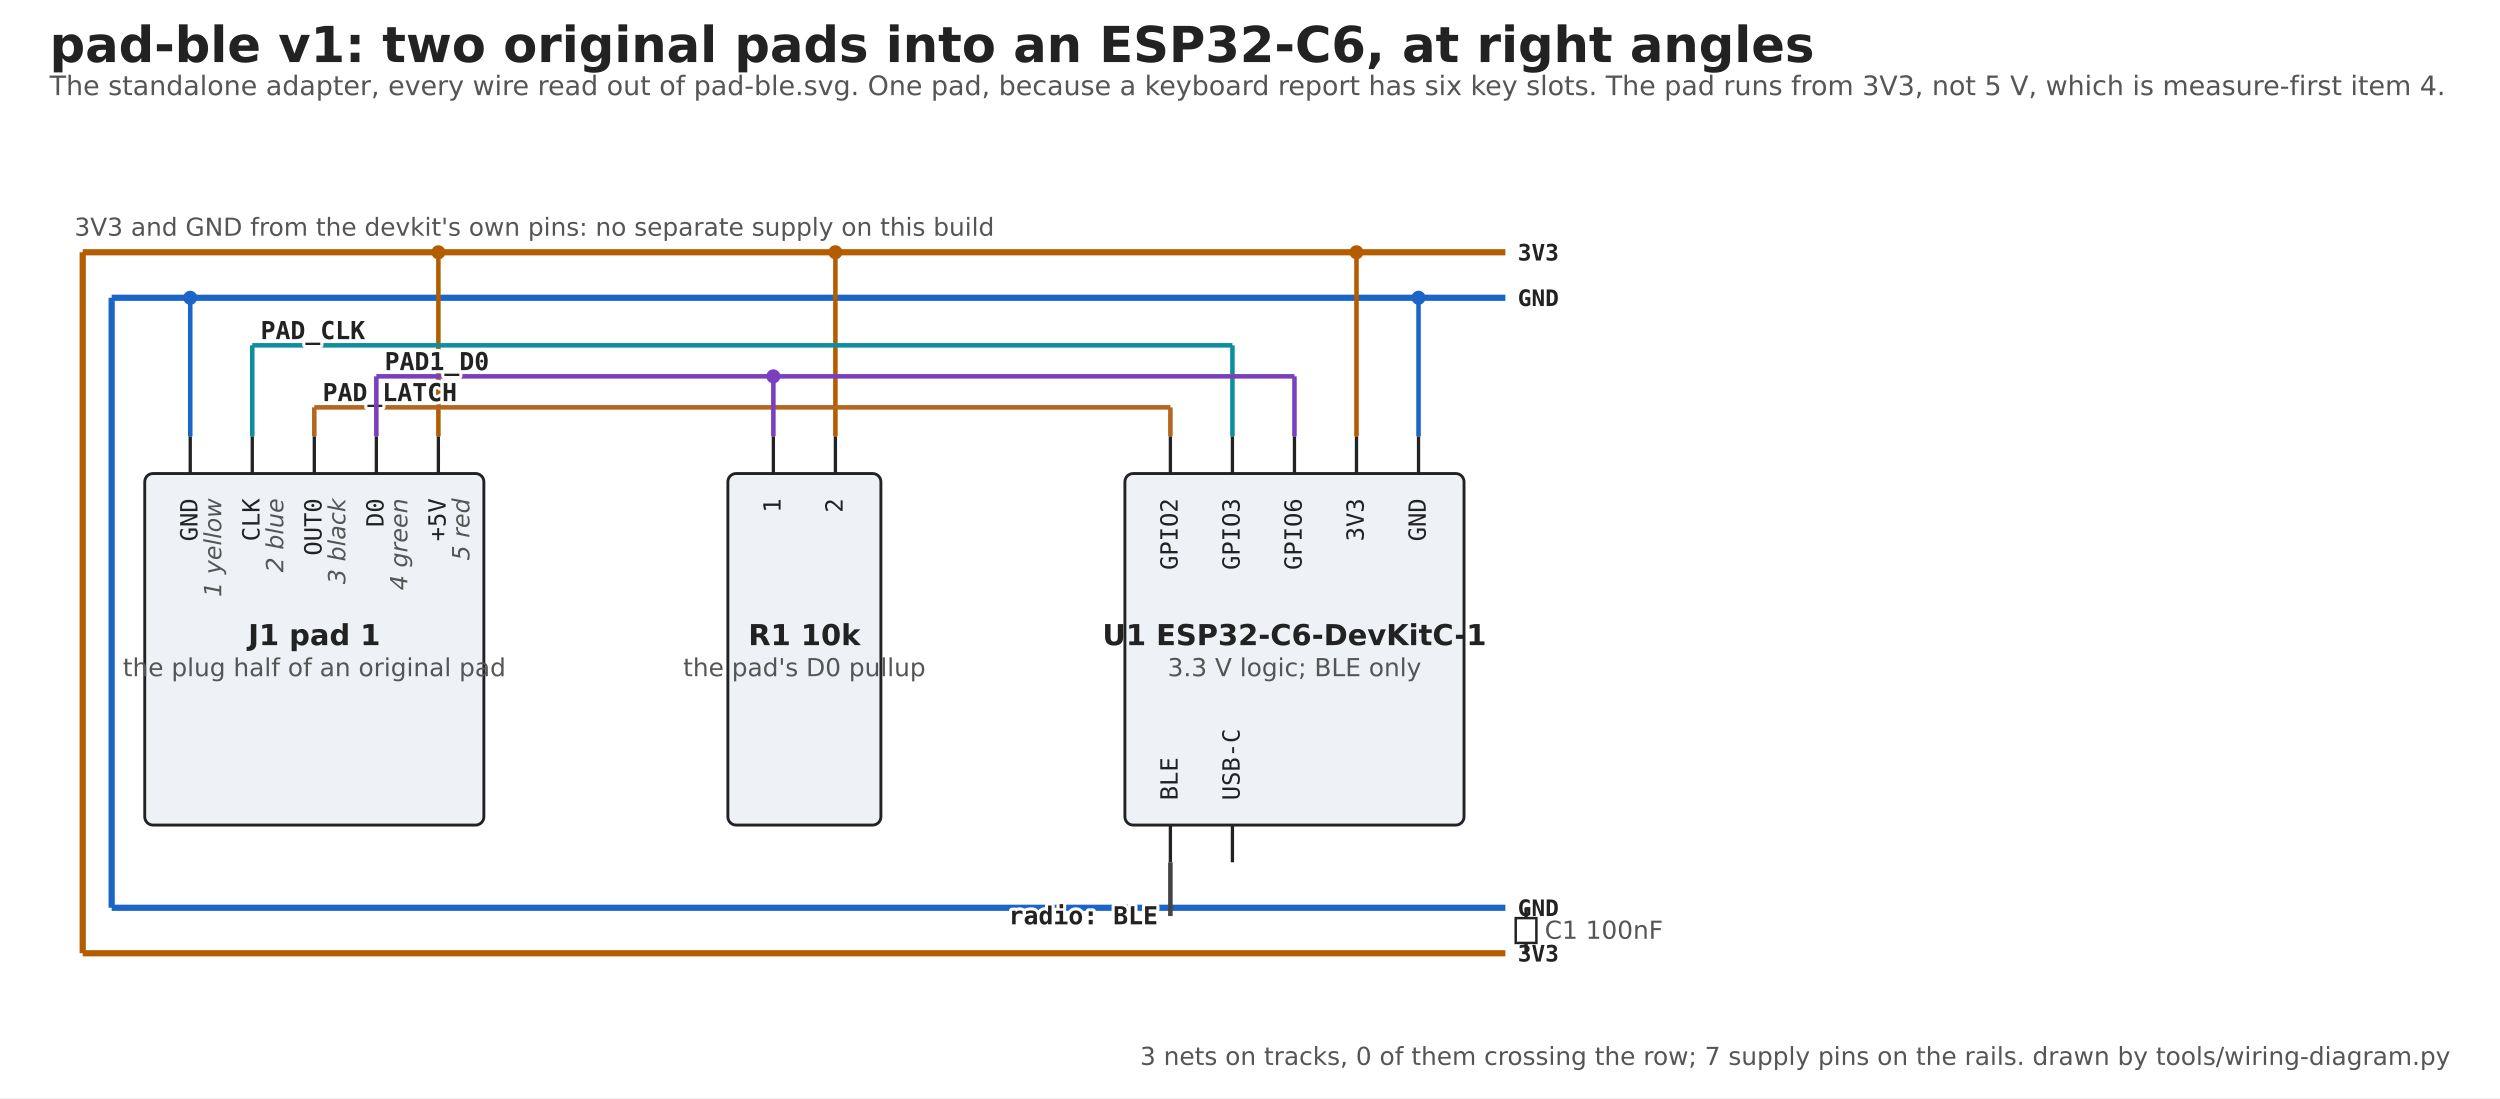
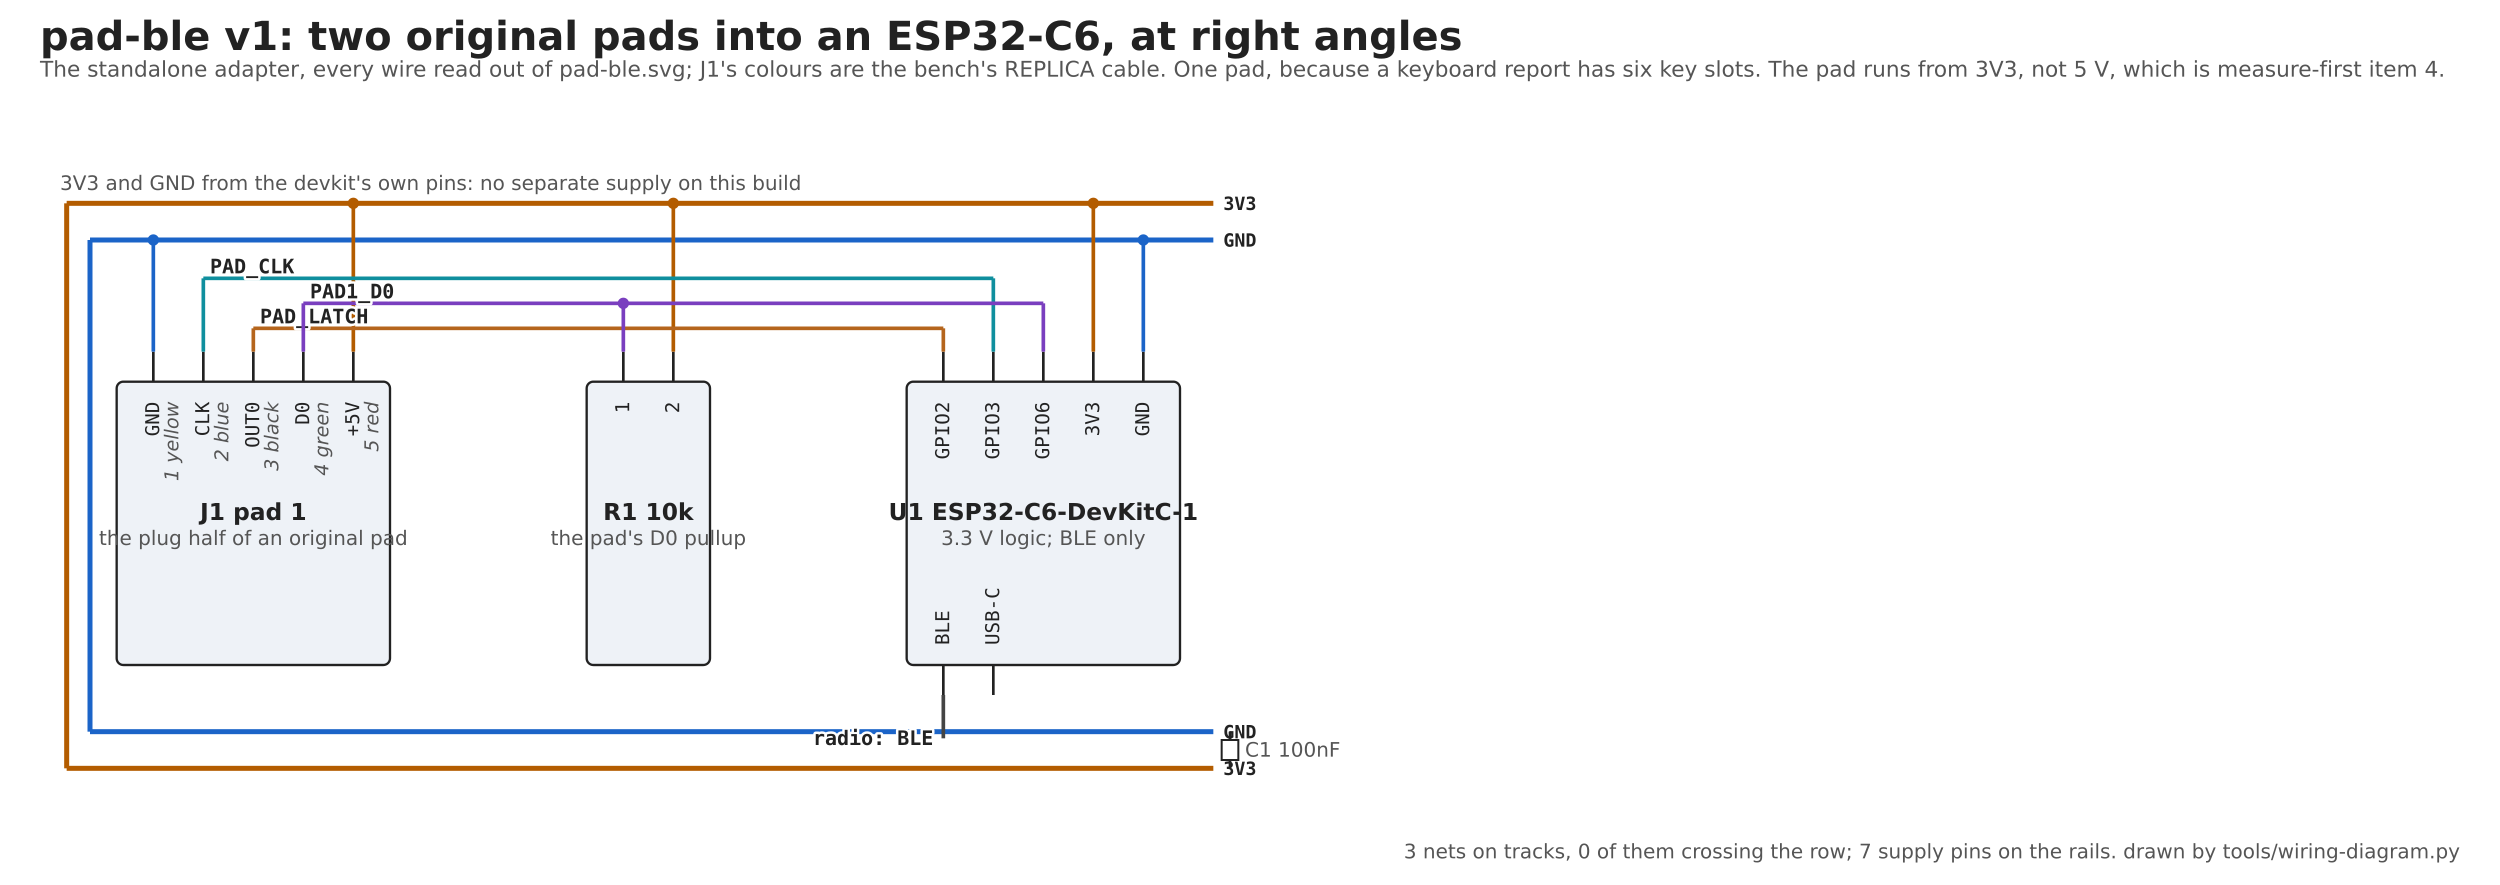
- <svg xmlns="http://www.w3.org/2000/svg" viewBox="0 0 1209 531" width="1209" height="531" role="img" aria-label="pad-ble adapter wiring diagram">
+ <svg xmlns="http://www.w3.org/2000/svg" viewBox="0 0 1500 531" width="1500" height="531" role="img" aria-label="pad-ble adapter wiring diagram">
  <style>
 text{font-family:ui-sans-serif,'DejaVu Sans',sans-serif;fill:#222}
 .title{font-size:24px;font-weight:700}
 .sub{font-size:13px;fill:#555}
 .ref{font-size:14px;font-weight:700}
 .note{font-size:12px;fill:#555}
 .pin{font-family:ui-monospace,'DejaVu Sans Mono',monospace;font-size:11.5px}
 .pinno{font-family:ui-monospace,'DejaVu Sans Mono',monospace;font-size:11.5px;fill:#666}
 .net{font-family:ui-monospace,'DejaVu Sans Mono',monospace;font-size:12px;font-weight:700;paint-order:stroke;stroke:#fff;stroke-width:3px;stroke-linejoin:round}
 .rail{font-family:ui-monospace,'DejaVu Sans Mono',monospace;font-size:11px;font-weight:700}
 .lead{font-size:11.5px;font-style:italic;fill:#555}
 .body{fill:#f4f2ea;stroke:#222;stroke-width:1.6}
 .hdr{fill:#eef2f7;stroke:#222;stroke-width:1.4}
 .cap{fill:#fff;stroke:#222;stroke-width:1.2}
 .stub{stroke:#222;stroke-width:1.6}
 .wire{fill:none;stroke-width:2.2;stroke-linejoin:miter}
 .railline{fill:none;stroke-width:3}
 .notch{fill:#fff;stroke:#222;stroke-width:1.2}
</style>
-   <rect x="0" y="0" width="1209" height="531" fill="#ffffff" />
+   <rect x="0" y="0" width="1500" height="531" fill="#ffffff" />
  <g class="sheet-heading" data-height="60">
    <text class="title" x="24.0" y="30.0" text-anchor="start">pad-ble v1: two original pads into an ESP32-C6, at right angles</text>
-     <text class="sub" x="24.0" y="46.0" text-anchor="start">The standalone adapter, every wire read out of pad-ble.svg. One pad, because a keyboard report has six key slots. The pad runs from 3V3, not 5 V, which is measure-first item 4.</text>
+     <text class="sub" x="24.0" y="46.0" text-anchor="start">The standalone adapter, every wire read out of pad-ble.svg; J1's colours are the bench's REPLICA cable. One pad, because a keyboard report has six key slots. The pad runs from 3V3, not 5 V, which is measure-first item 4.</text>
  </g>
  <line class="railline" x1="40.0" y1="122.0" x2="728.0" y2="122.0" stroke="#b35c00" />
  <text class="rail" x="734.0" y="126.0" text-anchor="start">3V3</text>
  <line class="railline" x1="40.0" y1="461.0" x2="728.0" y2="461.0" stroke="#b35c00" />
  <text class="rail" x="734.0" y="465.0" text-anchor="start">3V3</text>
  <line class="railline" x1="40.0" y1="122.0" x2="40.0" y2="461.0" stroke="#b35c00" />
  <line class="railline" x1="54.0" y1="144.0" x2="728.0" y2="144.0" stroke="#1b64c8" />
  <text class="rail" x="734.0" y="148.0" text-anchor="start">GND</text>
  <line class="railline" x1="54.0" y1="439.0" x2="728.0" y2="439.0" stroke="#1b64c8" />
  <text class="rail" x="734.0" y="443.0" text-anchor="start">GND</text>
  <line class="railline" x1="54.0" y1="144.0" x2="54.0" y2="439.0" stroke="#1b64c8" />
  <text class="note" x="36.0" y="114.0" text-anchor="start">3V3 and GND from the devkit's own pins: no separate supply on this build</text>
  <rect class="hdr" x="70" y="229" width="164" height="170" rx="4" />
  <text class="ref" x="152.0" y="312.0" text-anchor="middle">J1 pad 1</text>
  <text class="note" x="152.0" y="327.0" text-anchor="middle">the plug half of an original pad</text>
  <line class="stub" x1="92.0" y1="229.0" x2="92.0" y2="211.0" />
  <text class="pin" x="95.5" y="241.0" text-anchor="end" transform="rotate(-90 95.5 241.0)">GND</text>
  <text class="lead" x="107.0" y="241.0" text-anchor="end" transform="rotate(-90 107.0 241.0)">1 yellow</text>
  <line class="stub" x1="122.0" y1="229.0" x2="122.0" y2="211.0" />
  <text class="pin" x="125.5" y="241.0" text-anchor="end" transform="rotate(-90 125.5 241.0)">CLK</text>
  <text class="lead" x="137.0" y="241.0" text-anchor="end" transform="rotate(-90 137.0 241.0)">2 blue</text>
  <line class="stub" x1="152.0" y1="229.0" x2="152.0" y2="211.0" />
  <text class="pin" x="155.5" y="241.0" text-anchor="end" transform="rotate(-90 155.5 241.0)">OUT0</text>
  <text class="lead" x="167.0" y="241.0" text-anchor="end" transform="rotate(-90 167.0 241.0)">3 black</text>
  <line class="stub" x1="182.0" y1="229.0" x2="182.0" y2="211.0" />
  <text class="pin" x="185.5" y="241.0" text-anchor="end" transform="rotate(-90 185.5 241.0)">D0</text>
  <text class="lead" x="197.0" y="241.0" text-anchor="end" transform="rotate(-90 197.0 241.0)">4 green</text>
  <line class="stub" x1="212.0" y1="229.0" x2="212.0" y2="211.0" />
  <text class="pin" x="215.5" y="241.0" text-anchor="end" transform="rotate(-90 215.5 241.0)">+5V</text>
  <text class="lead" x="227.0" y="241.0" text-anchor="end" transform="rotate(-90 227.0 241.0)">5 red</text>
  <rect class="hdr" x="352" y="229" width="74" height="170" rx="4" />
  <text class="ref" x="389.0" y="312.0" text-anchor="middle">R1 10k</text>
  <text class="note" x="389.0" y="327.0" text-anchor="middle">the pad's D0 pullup</text>
  <line class="stub" x1="374.0" y1="229.0" x2="374.0" y2="211.0" />
  <text class="pin" x="377.5" y="241.0" text-anchor="end" transform="rotate(-90 377.5 241.0)">1</text>
  <line class="stub" x1="404.0" y1="229.0" x2="404.0" y2="211.0" />
  <text class="pin" x="407.5" y="241.0" text-anchor="end" transform="rotate(-90 407.5 241.0)">2</text>
  <rect class="hdr" x="544" y="229" width="164" height="170" rx="4" />
  <text class="ref" x="626.0" y="312.0" text-anchor="middle">U1 ESP32-C6-DevKitC-1</text>
  <text class="note" x="626.0" y="327.0" text-anchor="middle">3.3 V logic; BLE only</text>
  <line class="stub" x1="566.0" y1="229.0" x2="566.0" y2="211.0" />
  <text class="pin" x="569.5" y="241.0" text-anchor="end" transform="rotate(-90 569.5 241.0)">GPIO2</text>
  <line class="stub" x1="596.0" y1="229.0" x2="596.0" y2="211.0" />
  <text class="pin" x="599.5" y="241.0" text-anchor="end" transform="rotate(-90 599.5 241.0)">GPIO3</text>
  <line class="stub" x1="626.0" y1="229.0" x2="626.0" y2="211.0" />
  <text class="pin" x="629.5" y="241.0" text-anchor="end" transform="rotate(-90 629.5 241.0)">GPIO6</text>
  <line class="stub" x1="656.0" y1="229.0" x2="656.0" y2="211.0" />
  <text class="pin" x="659.5" y="241.0" text-anchor="end" transform="rotate(-90 659.5 241.0)">3V3</text>
  <line class="stub" x1="686.0" y1="229.0" x2="686.0" y2="211.0" />
  <text class="pin" x="689.5" y="241.0" text-anchor="end" transform="rotate(-90 689.5 241.0)">GND</text>
  <line class="stub" x1="566.0" y1="399.0" x2="566.0" y2="417.0" />
  <text class="pin" x="569.5" y="387.0" text-anchor="start" transform="rotate(-90 569.5 387.0)">BLE</text>
  <line class="stub" x1="596.0" y1="399.0" x2="596.0" y2="417.0" />
  <text class="pin" x="599.5" y="387.0" text-anchor="start" transform="rotate(-90 599.5 387.0)">USB-C</text>
  <line class="stub" x1="738.0" y1="439.0" x2="738.0" y2="461.0" />
  <rect class="cap" x="733" y="444.0" width="10" height="12" />
  <text class="note" x="747.0" y="454.0" text-anchor="start">C1 100nF</text>
  <line class="wire" x1="212.0" y1="211.0" x2="212.0" y2="122.0" stroke="#b35c00" />
  <circle cx="212.0" cy="122.0" r="3.4" fill="#b35c00" />
  <line class="wire" x1="404.0" y1="211.0" x2="404.0" y2="122.0" stroke="#b35c00" />
  <circle cx="404.0" cy="122.0" r="3.4" fill="#b35c00" />
  <line class="wire" x1="656.0" y1="211.0" x2="656.0" y2="122.0" stroke="#b35c00" />
  <circle cx="656.0" cy="122.0" r="3.4" fill="#b35c00" />
  <line class="wire" x1="92.0" y1="211.0" x2="92.0" y2="144.0" stroke="#1b64c8" />
  <circle cx="92.0" cy="144.0" r="3.4" fill="#1b64c8" />
  <line class="wire" x1="686.0" y1="211.0" x2="686.0" y2="144.0" stroke="#1b64c8" />
  <circle cx="686.0" cy="144.0" r="3.4" fill="#1b64c8" />
  <line class="wire" x1="122.0" y1="167.0" x2="596.0" y2="167.0" stroke="#0f8f9e" />
  <line class="wire" x1="122.0" y1="211.0" x2="122.0" y2="167.0" stroke="#0f8f9e" />
  <line class="wire" x1="596.0" y1="211.0" x2="596.0" y2="167.0" stroke="#0f8f9e" />
  <text class="net" x="126.0" y="164.0" text-anchor="start">PAD_CLK</text>
  <line class="wire" x1="152.0" y1="197.0" x2="566.0" y2="197.0" stroke="#b5651d" />
  <line class="wire" x1="152.0" y1="211.0" x2="152.0" y2="197.0" stroke="#b5651d" />
  <line class="wire" x1="566.0" y1="211.0" x2="566.0" y2="197.0" stroke="#b5651d" />
  <text class="net" x="156.0" y="194.0" text-anchor="start">PAD_LATCH</text>
  <line class="wire" x1="182.0" y1="182.0" x2="626.0" y2="182.0" stroke="#7a3fbf" />
  <line class="wire" x1="182.0" y1="211.0" x2="182.0" y2="182.0" stroke="#7a3fbf" />
  <line class="wire" x1="374.0" y1="211.0" x2="374.0" y2="182.0" stroke="#7a3fbf" />
  <line class="wire" x1="626.0" y1="211.0" x2="626.0" y2="182.0" stroke="#7a3fbf" />
  <circle cx="374.0" cy="182.0" r="3.4" fill="#7a3fbf" />
  <text class="net" x="186.0" y="179.0" text-anchor="start">PAD1_D0</text>
  <line class="wire" x1="566.0" y1="417.0" x2="566.0" y2="443.0" stroke="#444" />
  <text class="net" x="560.0" y="447.0" text-anchor="end">radio: BLE</text>
-   <text class="note" x="1185" y="515" text-anchor="end">3 nets on tracks, 0 of them crossing the row; 7 supply pins on the rails. drawn by tools/wiring-diagram.py</text>
+   <text class="note" x="1476" y="515" text-anchor="end">3 nets on tracks, 0 of them crossing the row; 7 supply pins on the rails. drawn by tools/wiring-diagram.py</text>
</svg>
